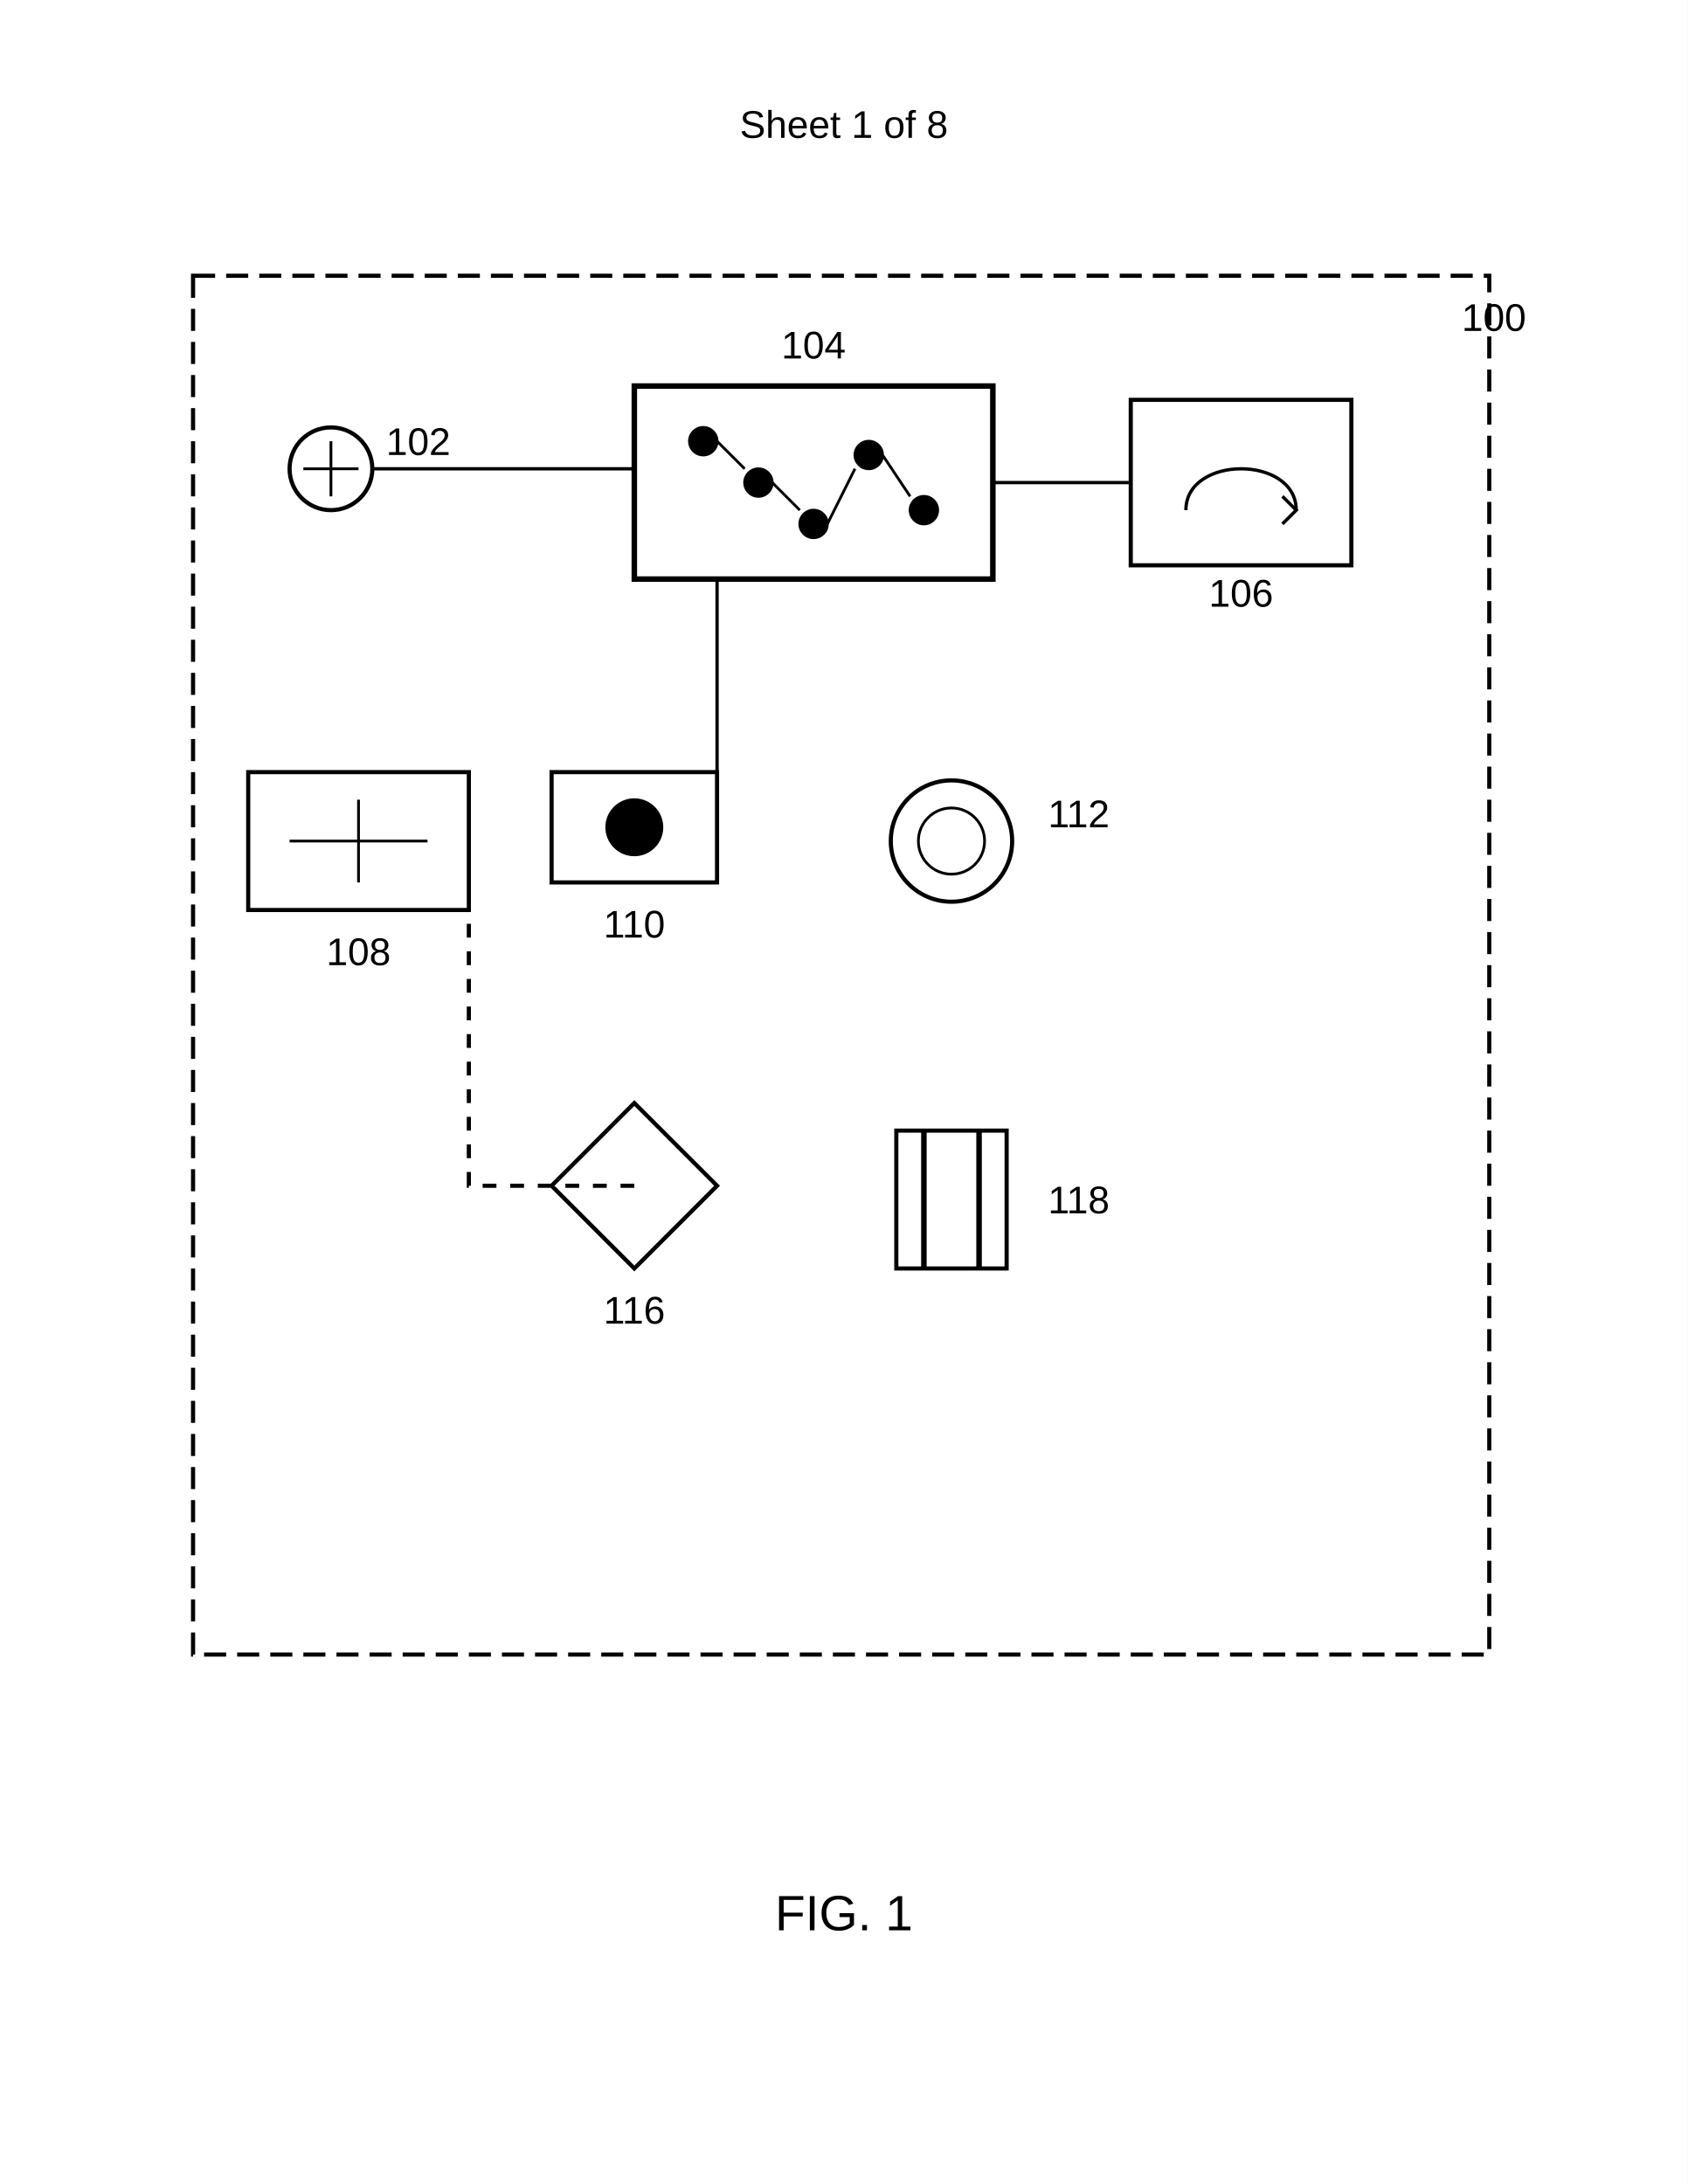
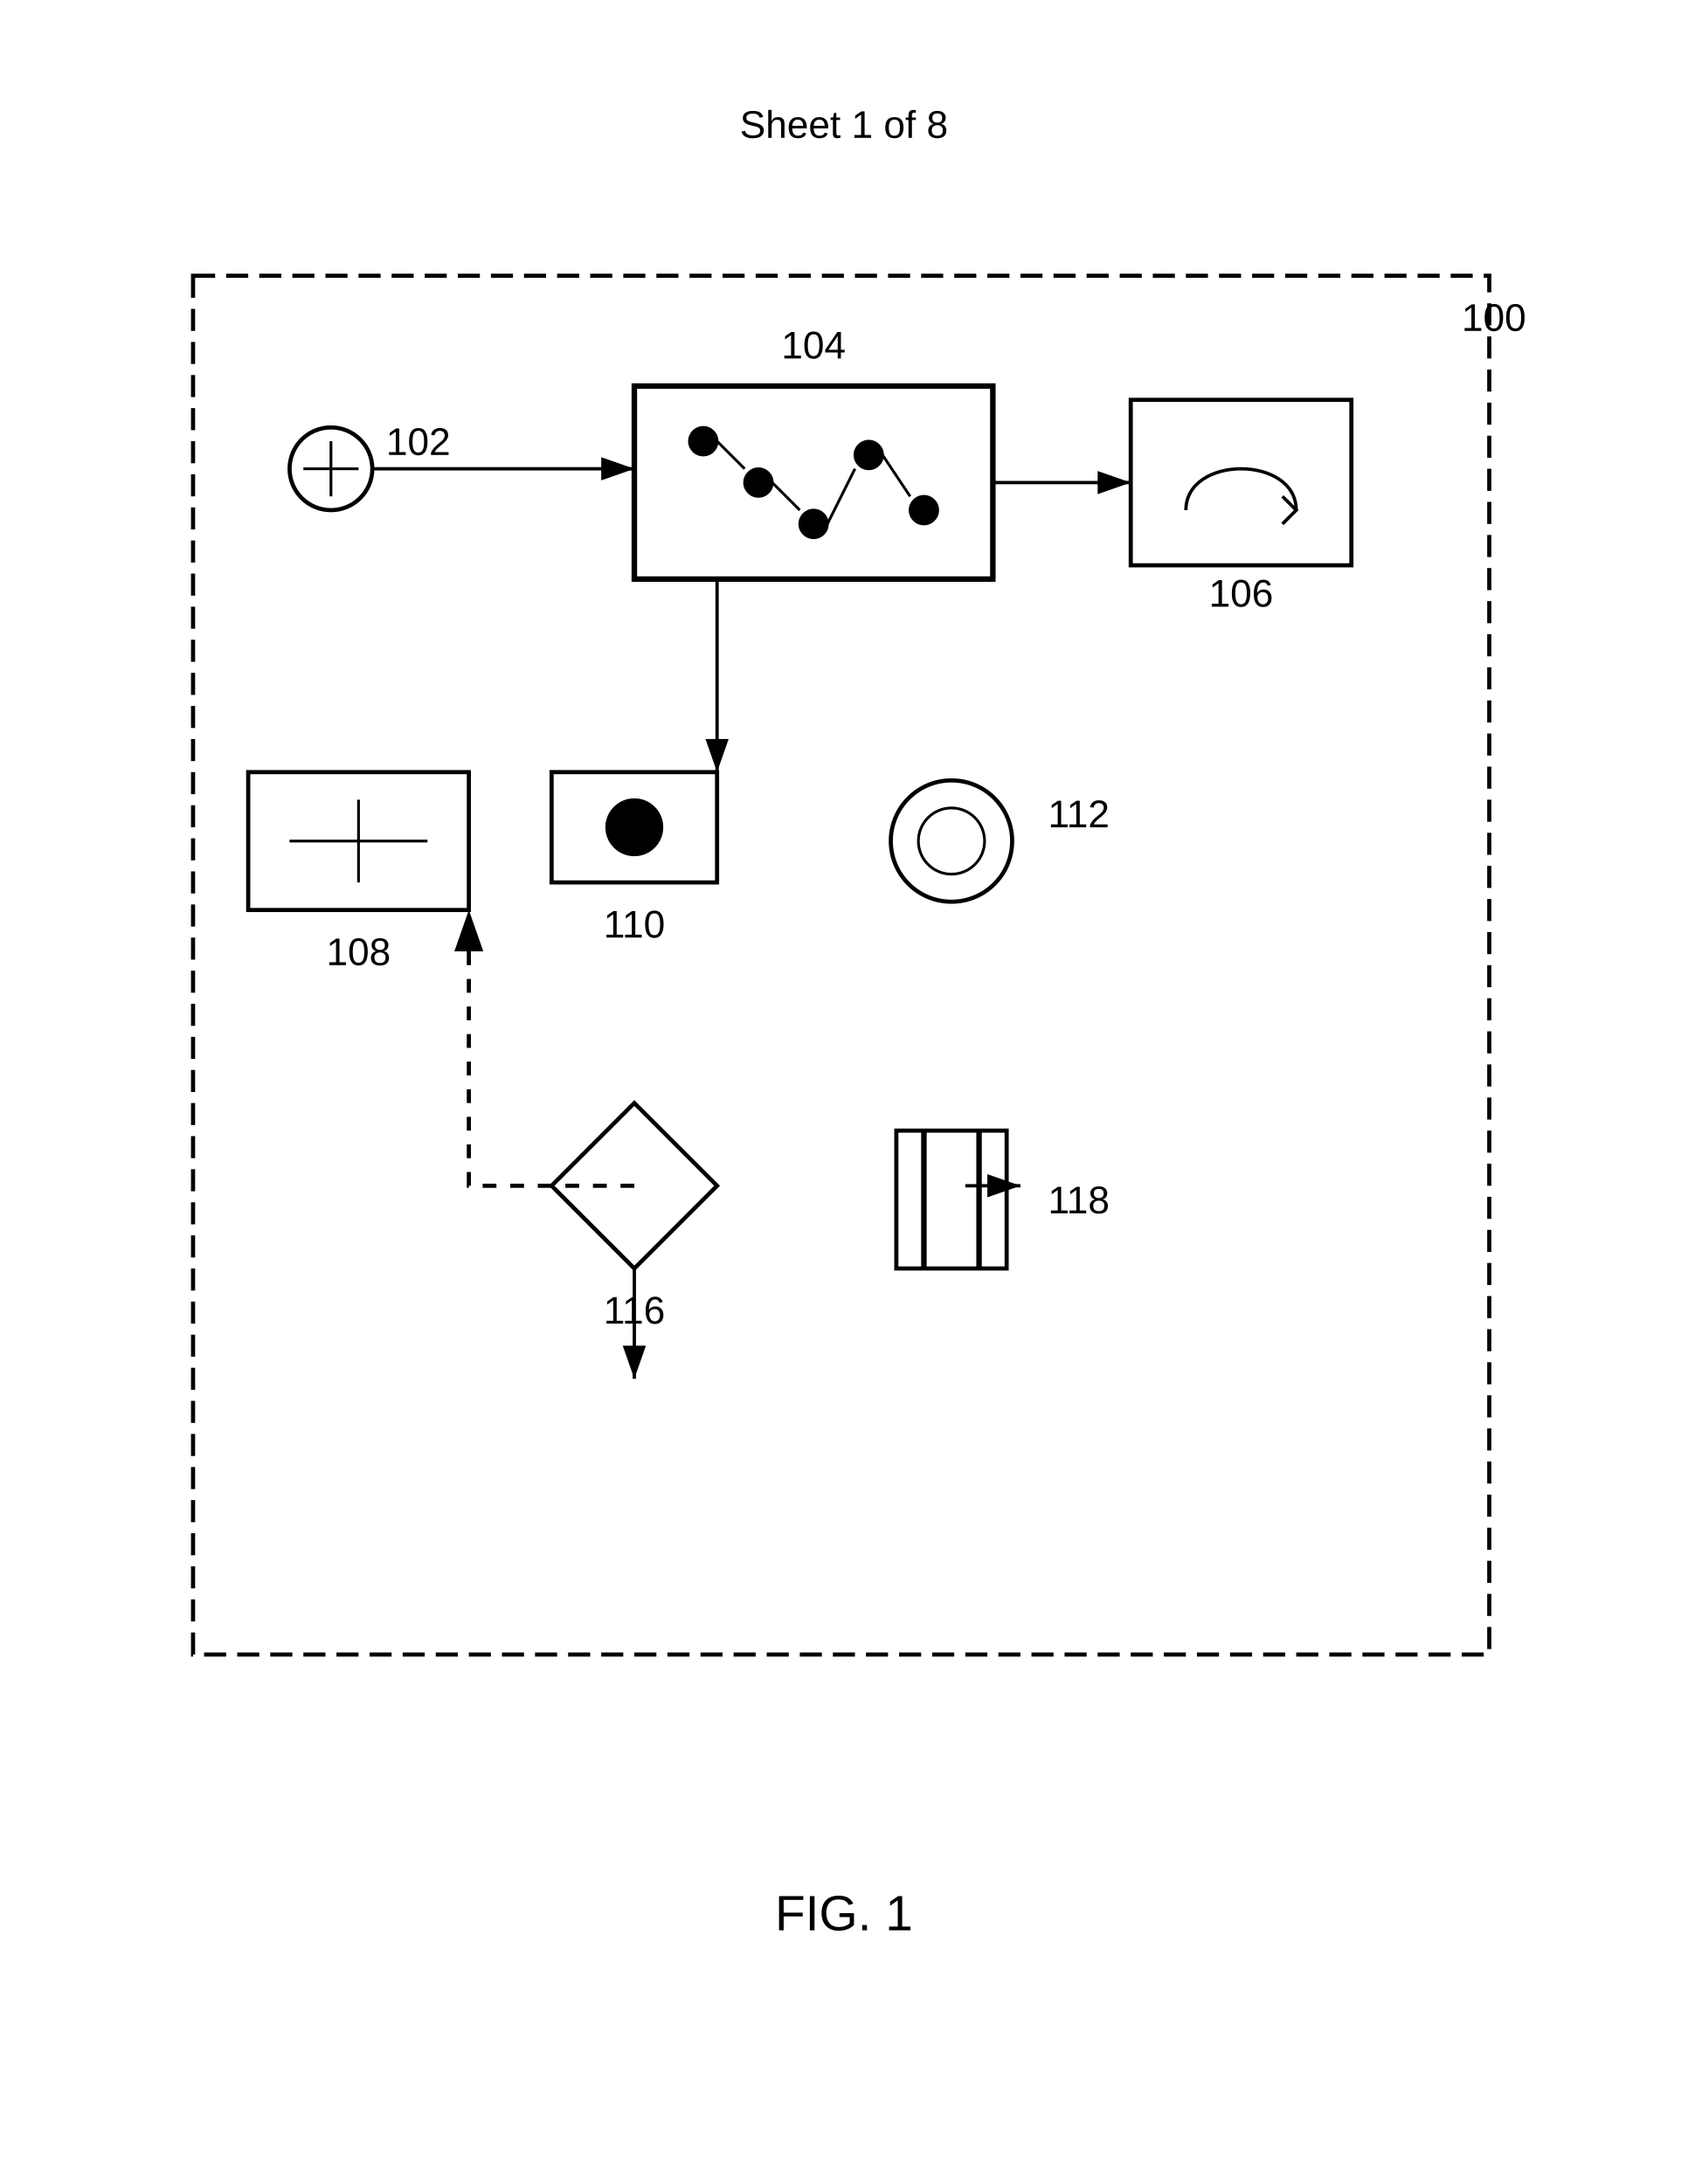
<svg xmlns="http://www.w3.org/2000/svg" width="612" height="792" viewBox="0 0 612 792">
  <rect width="100%" height="100%" fill="#fff" />
  <text x="306" y="50" font-family="Arial" font-size="14" text-anchor="middle" fill="#000">Sheet 1 of 8</text>
  <rect x="70" y="100" width="470" height="500" fill="none" stroke="#000" stroke-width="1.5" stroke-dasharray="8,4" />
  <text x="530" y="120" font-family="Arial" font-size="14" font-weight="normal" fill="#000">100</text>
  <g transform="translate(100 150)">
    <circle cx="20" cy="20" r="15" fill="none" stroke="#000" stroke-width="1.5" />
    <path d="M10 20h20M20 10v20" stroke="#000" stroke-width="1" />
    <text x="40" y="15" font-family="Arial" font-size="14" font-weight="normal" fill="#000">102</text>
  </g>
  <g transform="translate(230 140)">
    <rect width="130" height="70" fill="none" stroke="#000" stroke-width="2" />
    <circle cx="25" cy="20" r="5" stroke="#000" />
    <circle cx="45" cy="35" r="5" stroke="#000" />
    <circle cx="65" cy="50" r="5" stroke="#000" />
    <circle cx="85" cy="25" r="5" stroke="#000" />
    <circle cx="105" cy="45" r="5" stroke="#000" />
    <path d="M30 20l10 10M50 35l10 10M70 50l10-20M90 25l10 15" stroke="#000" stroke-width="1" />
    <text x="65" y="-10" font-family="Arial" font-size="14" font-weight="normal" text-anchor="middle" fill="#000">104</text>
  </g>
  <g transform="translate(410 145)">
    <rect width="80" height="60" fill="none" stroke="#000" stroke-width="1.5" />
    <path d="M20 40c0-20 40-20 40 0" fill="none" stroke="#000" stroke-width="1.2" />
    <path d="M55 35l5 5-5 5" fill="none" stroke="#000" stroke-width="1.2" />
    <text x="40" y="75" font-family="Arial" font-size="14" font-weight="normal" text-anchor="middle" fill="#000">106</text>
  </g>
  <g transform="translate(90 280)">
    <rect width="80" height="50" fill="none" stroke="#000" stroke-width="1.5" />
    <path d="M15 25h50" stroke="#000" stroke-width="1" />
    <path d="M40 10v30" stroke="#000" stroke-width="1" />
    <text x="40" y="70" font-family="Arial" font-size="14" font-weight="normal" text-anchor="middle" fill="#000">108</text>
  </g>
  <g transform="translate(200 280)">
    <rect width="60" height="40" fill="none" stroke="#000" stroke-width="1.5" />
    <circle cx="30" cy="20" r="10" stroke="#000" />
    <text x="30" y="60" font-family="Arial" font-size="14" font-weight="normal" text-anchor="middle" fill="#000">110</text>
  </g>
  <g transform="translate(320 280)">
    <circle cx="25" cy="25" r="22" fill="none" stroke="#000" stroke-width="1.5" />
    <circle cx="25" cy="25" r="12" fill="none" stroke="#000" stroke-width="1" />
    <text x="60" y="20" font-family="Arial" font-size="14" font-weight="normal" fill="#000">112</text>
  </g>
  <g transform="translate(200 400)">
    <path d="M30 0l30 30-30 30-30-30z" fill="none" stroke="#000" stroke-width="1.5" />
    <text x="30" y="80" font-family="Arial" font-size="14" font-weight="normal" text-anchor="middle" fill="#000">116</text>
  </g>
  <g transform="translate(320 400)">
    <rect x="5" y="10" width="40" height="50" fill="none" stroke="#000" stroke-width="1.5" />
    <path d="M15 10v50M35 10v50" stroke="#000" stroke-width="2" />
    <text x="60" y="40" font-family="Arial" font-size="14" font-weight="normal" fill="#000">118</text>
  </g>
-   <path d="M135 170h95" stroke="#000" stroke-width="1.2" fill="none" />
-   <path d="M360 175h50" stroke="#000" stroke-width="1.2" fill="none" />
-   <path d="M260 210v70" stroke="#000" stroke-width="1.2" fill="none" />
-   <path d="M230 430h-60v-100" stroke="#000" stroke-width="1.5" stroke-dasharray="5,5" fill="none" />
+   <defs>
+     <marker id="arrow" markerWidth="10" markerHeight="7" refX="10" refY="3.5" orient="auto">
+       <polygon points="0 0, 10 3.5, 0 7" fill="#000" />
+     </marker>
+   </defs>
+   <path d="M135 170h95" stroke="#000" stroke-width="1.2" fill="none" marker-end="url(#arrow)" />
+   <path d="M360 175h50" stroke="#000" stroke-width="1.2" fill="none" marker-end="url(#arrow)" />
+   <path d="M260 210v70" stroke="#000" stroke-width="1.2" fill="none" marker-end="url(#arrow)" />
+   <path d="M230 430h-60v-100" stroke="#000" stroke-width="1.5" stroke-dasharray="5,5" fill="none" marker-end="url(#arrow)" />
+   <path d="M230 460v40" stroke="#000" stroke-width="1.2" fill="none" marker-end="url(#arrow)" />
+   <path d="M350 430h20" stroke="#000" stroke-width="1.2" fill="none" marker-end="url(#arrow)" />
  <text x="306" y="700" font-family="Arial" font-size="18" font-weight="normal" text-anchor="middle" fill="#000">FIG. 1</text>
</svg>
